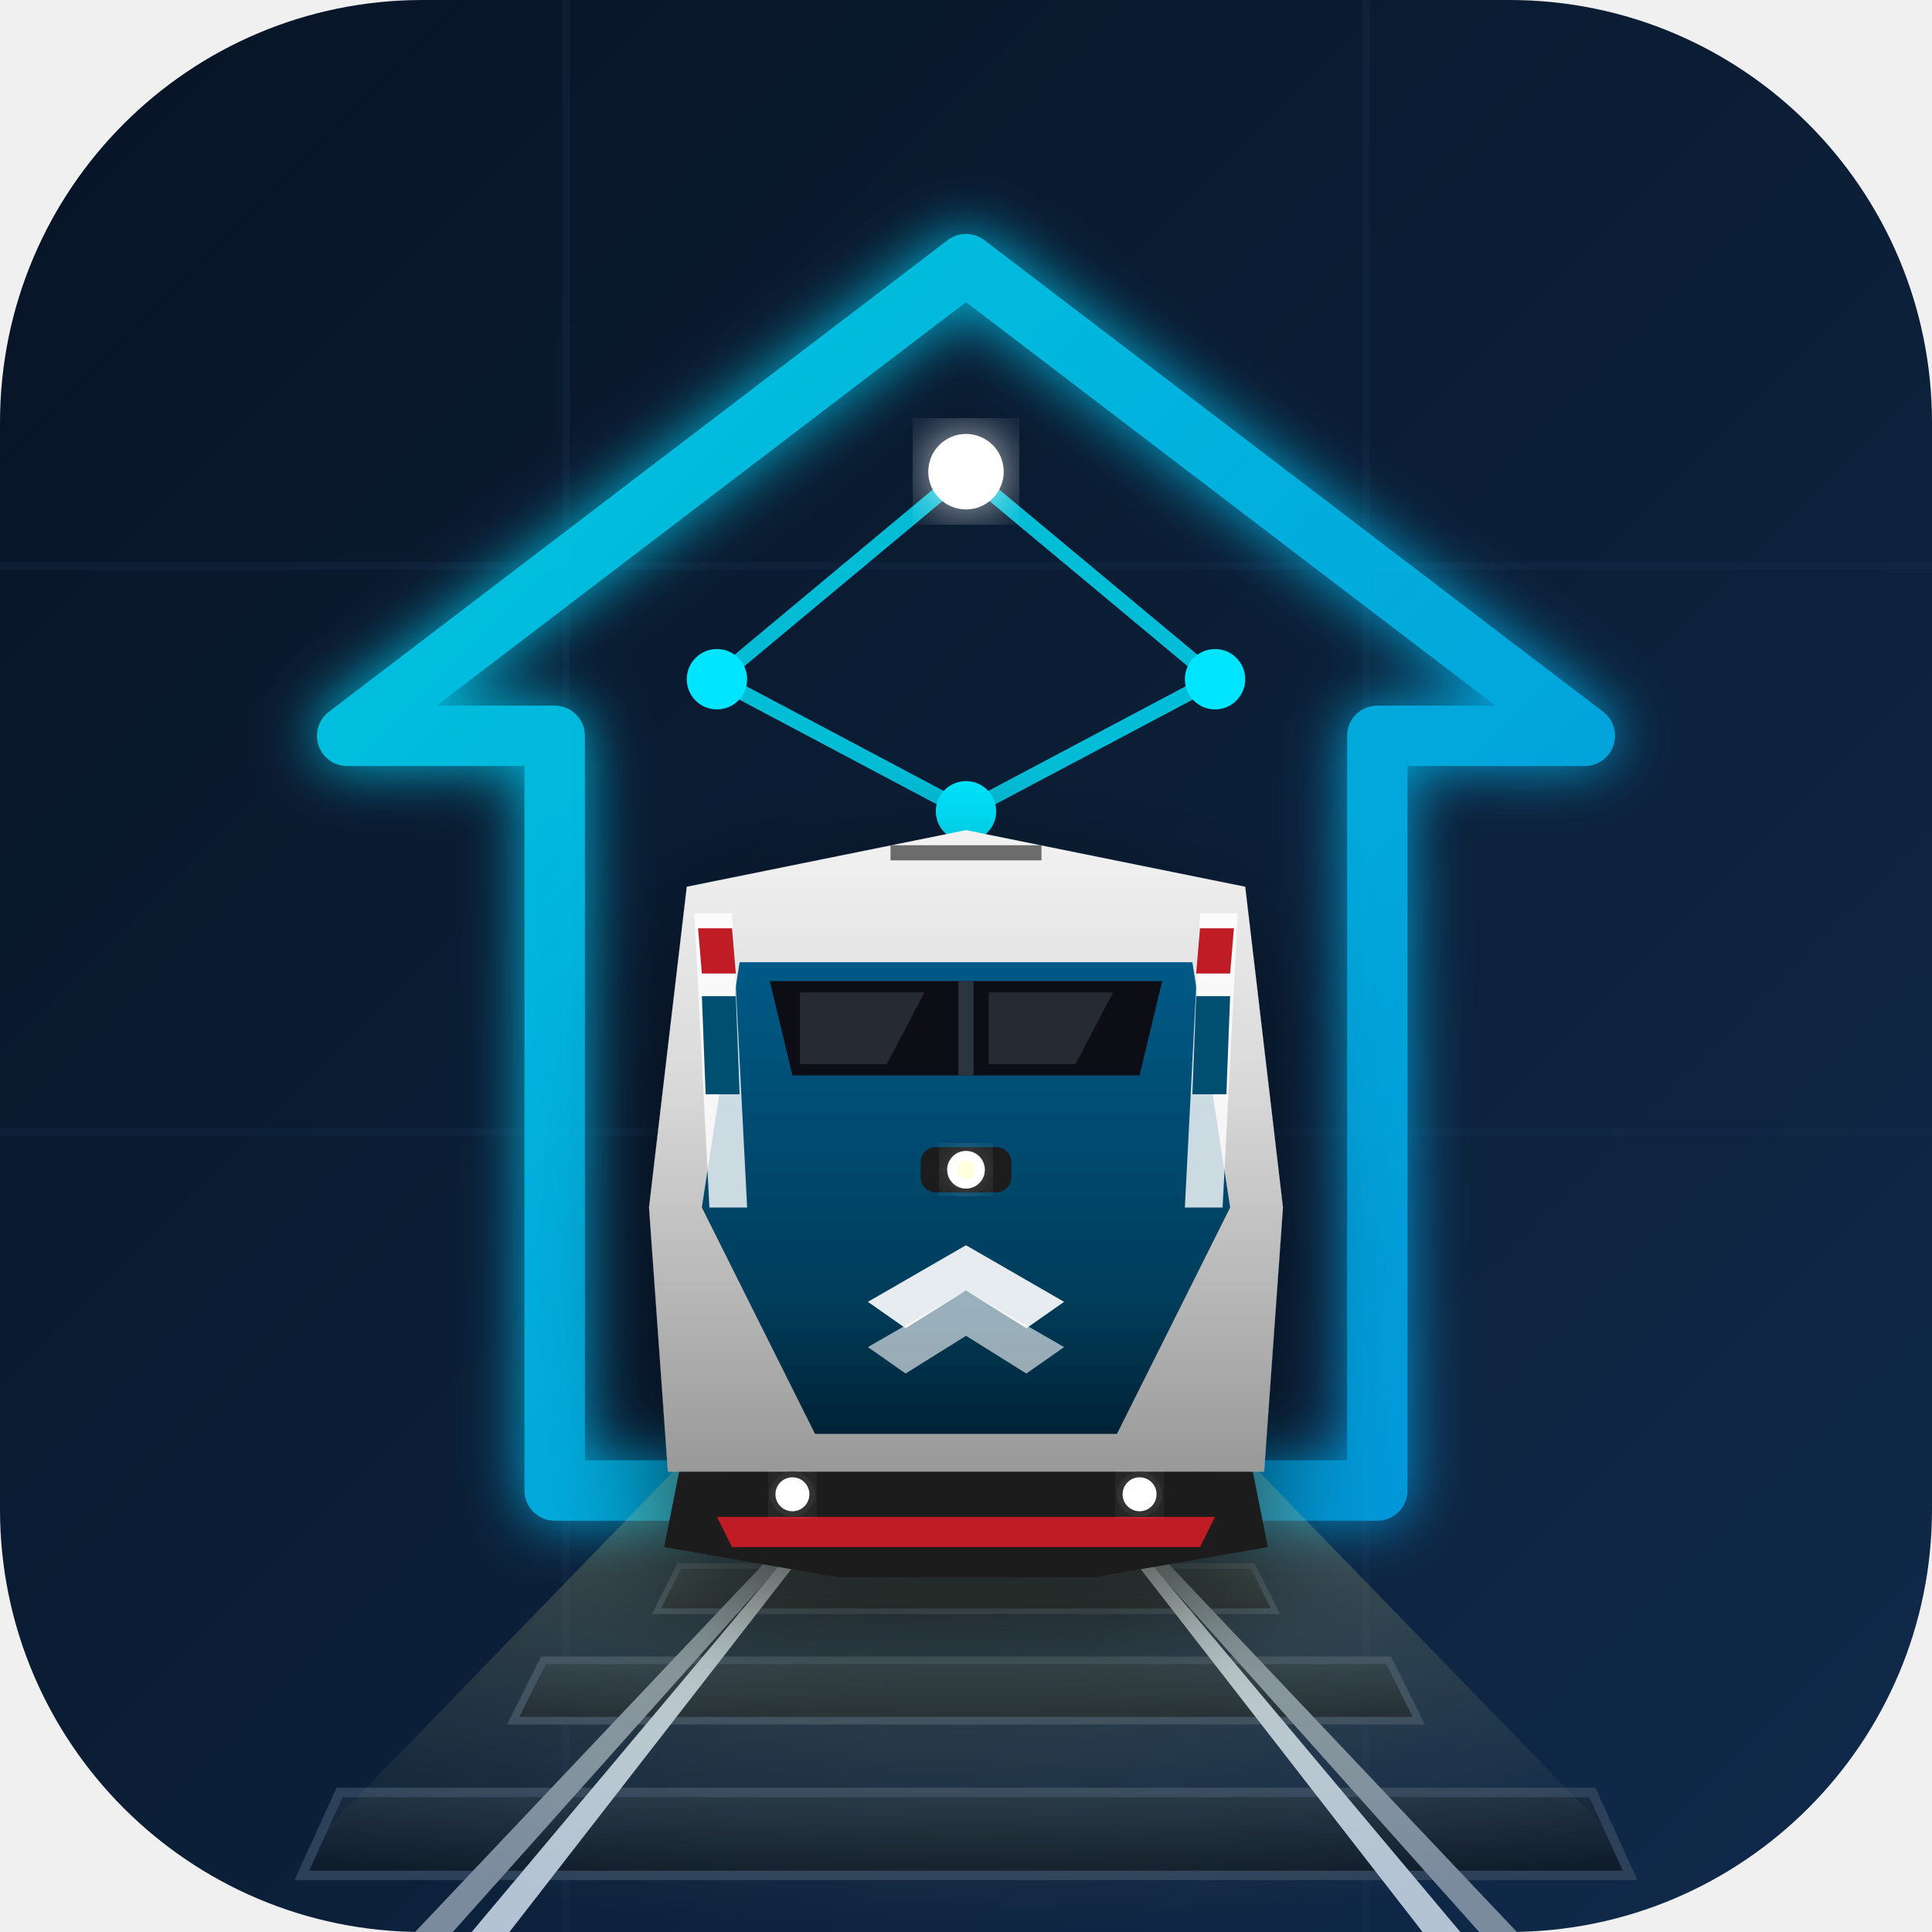
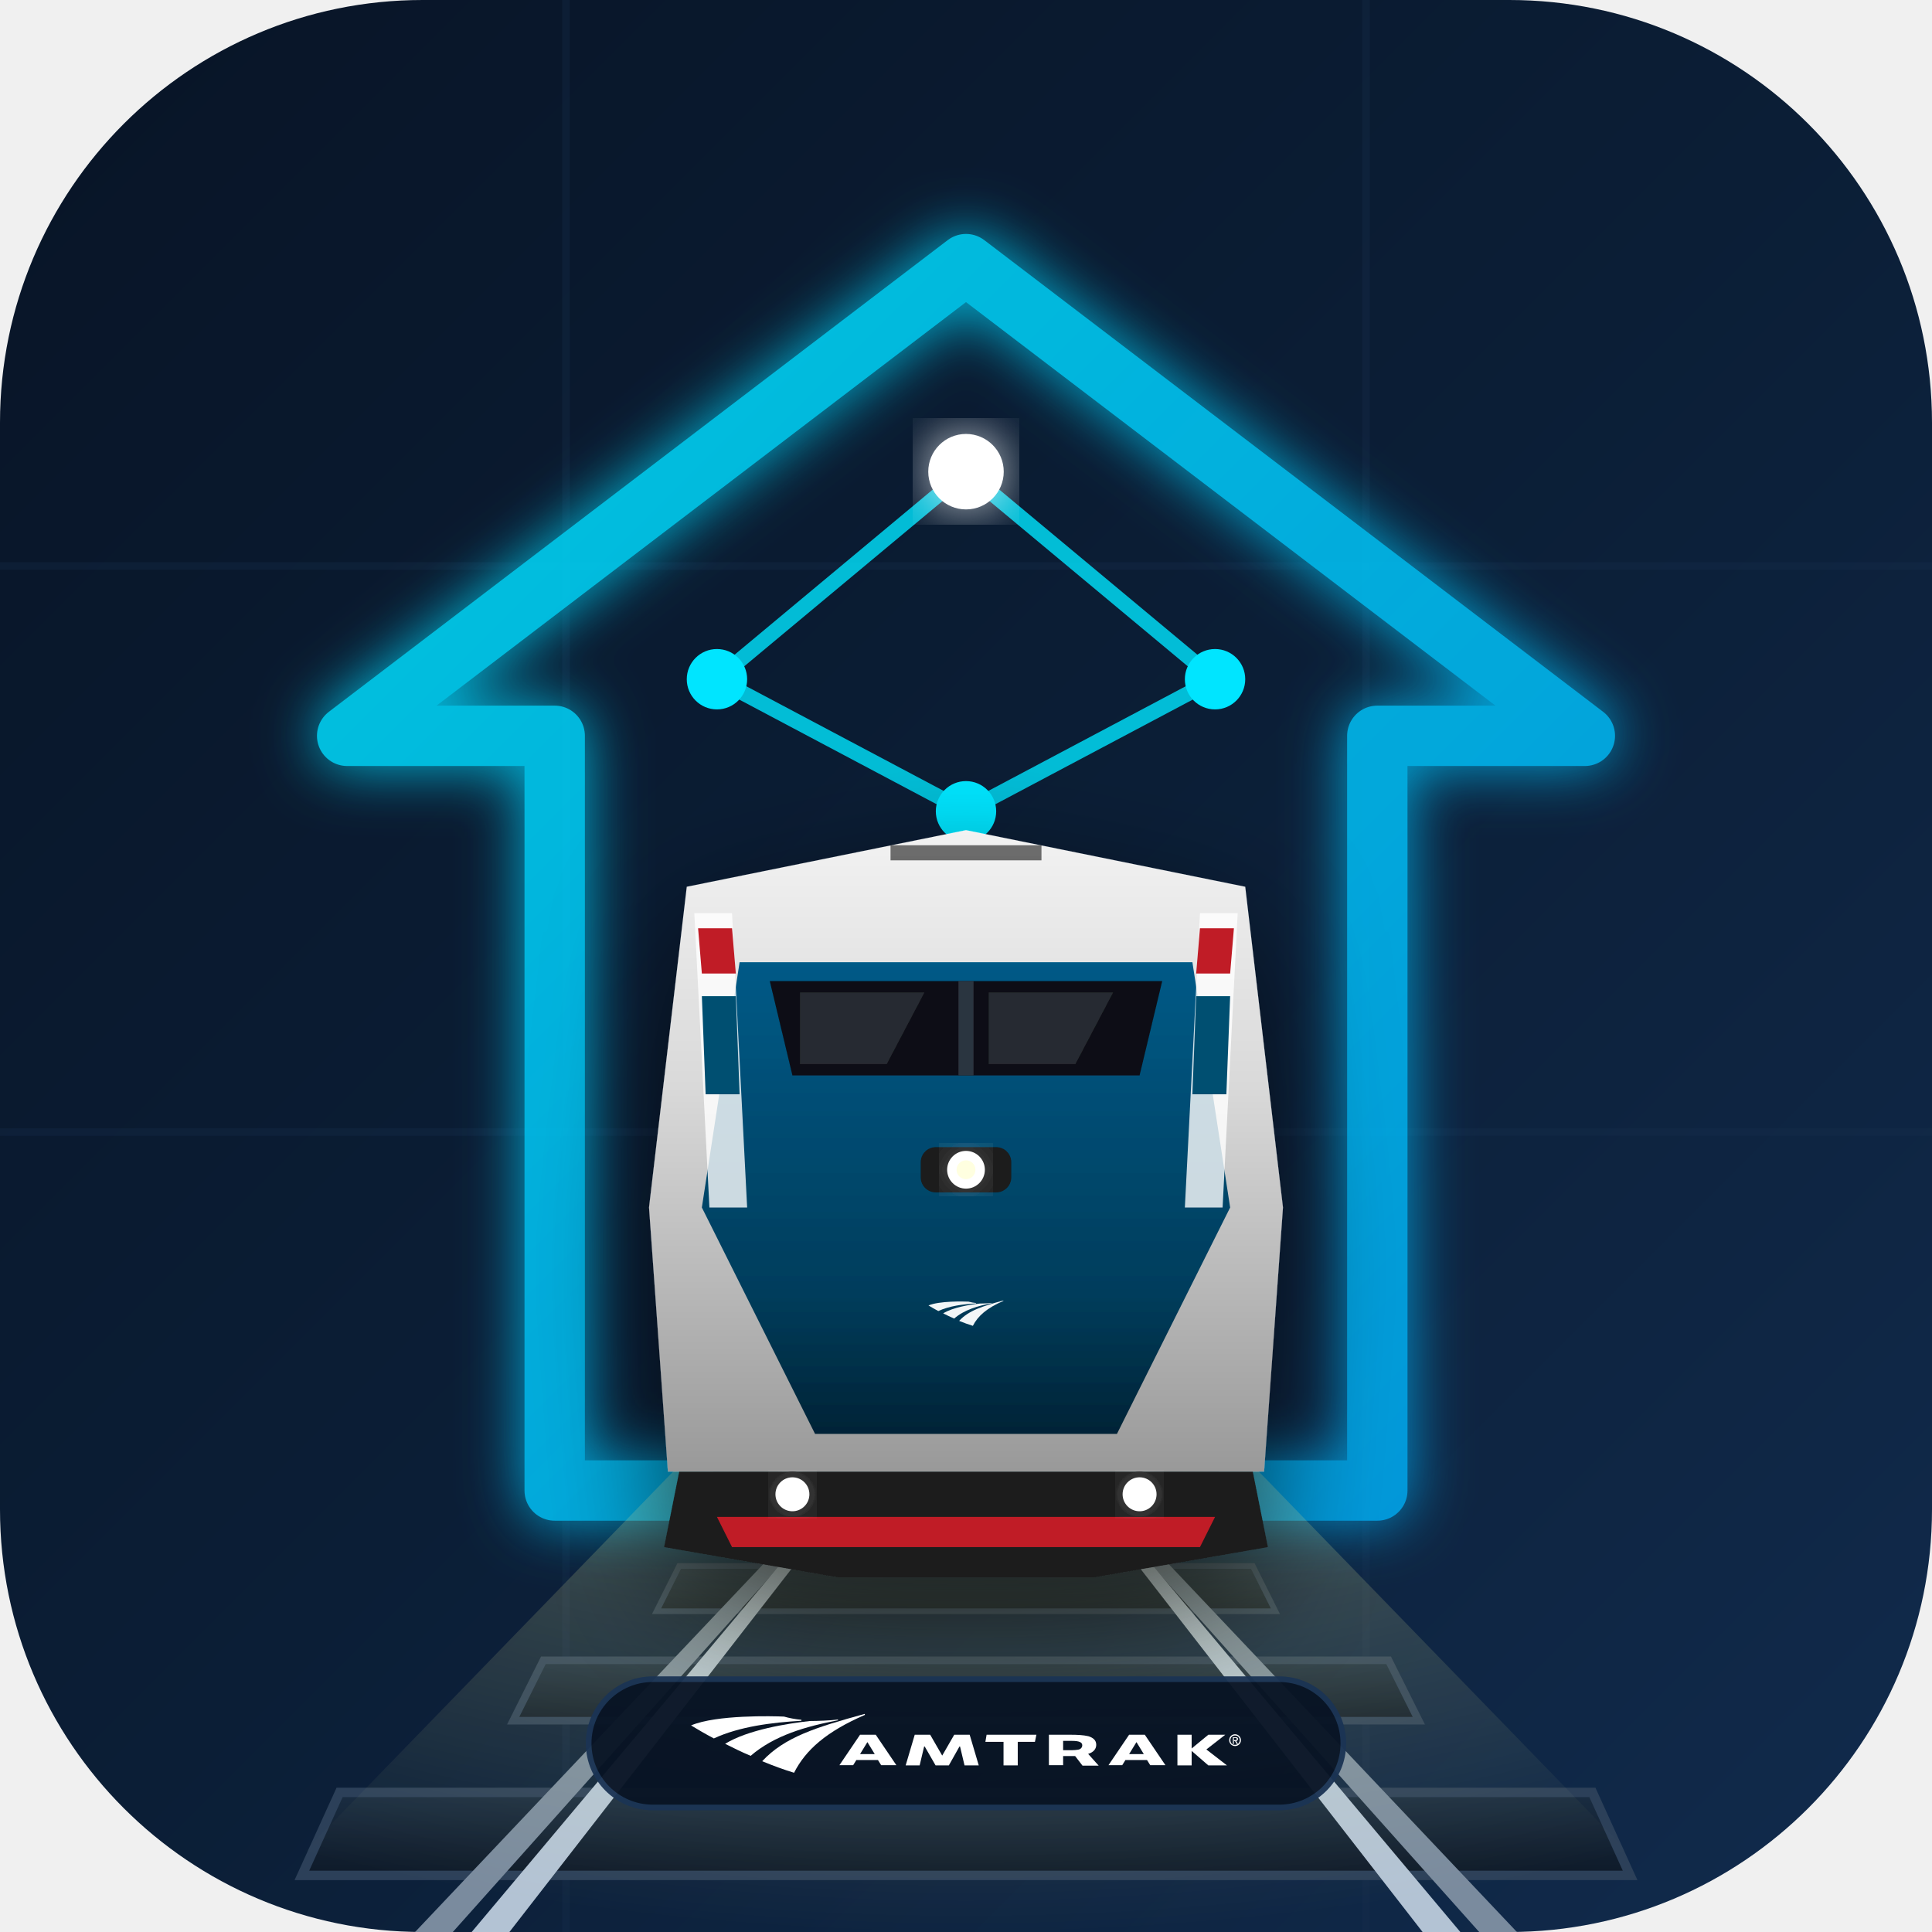
<svg xmlns="http://www.w3.org/2000/svg" viewBox="0 0 512 512" width="100%" height="100%">
  <defs>
    <linearGradient id="bgGrad" x1="0%" y1="0%" x2="100%" y2="100%">
      <stop offset="0%" stop-color="#081426" />
      <stop offset="50%" stop-color="#0B1E36" />
      <stop offset="100%" stop-color="#112B4D" />
    </linearGradient>
    <linearGradient id="haGlow" x1="0%" y1="0%" x2="100%" y2="100%">
      <stop offset="0%" stop-color="#00E5FF" />
      <stop offset="100%" stop-color="#03A9F4" />
    </linearGradient>
    <linearGradient id="trainBody" x1="0%" y1="0%" x2="0%" y2="100%">
      <stop offset="0%" stop-color="#F2F2F2" />
      <stop offset="40%" stop-color="#D9D9D9" />
      <stop offset="100%" stop-color="#999999" />
    </linearGradient>
    <linearGradient id="trainNose" x1="0%" y1="0%" x2="0%" y2="100%">
      <stop offset="0%" stop-color="#005A87" />
      <stop offset="70%" stop-color="#003D5C" />
      <stop offset="100%" stop-color="#002336" />
    </linearGradient>
    <radialGradient id="lightBeam" cx="50%" cy="0%" r="100%">
      <stop offset="0%" stop-color="#FFFFE0" stop-opacity="0.6" />
      <stop offset="50%" stop-color="#FFFFA0" stop-opacity="0.2" />
      <stop offset="100%" stop-color="#FFFFA0" stop-opacity="0" />
    </radialGradient>
    <linearGradient id="trackGrad" x1="0%" y1="0%" x2="0%" y2="100%">
      <stop offset="0%" stop-color="#1A2D42" />
      <stop offset="100%" stop-color="#0E1A29" />
    </linearGradient>
    <filter id="shadow" x="-20%" y="-20%" width="140%" height="140%">
      <feDropShadow dx="0" dy="12" stdDeviation="16" flood-color="#000000" flood-opacity="0.6" />
    </filter>
    <filter id="glow" x="-20%" y="-20%" width="140%" height="140%">
      <feGaussianBlur stdDeviation="8" result="blur" />
      <feComposite in="SourceGraphic" in2="blur" operator="over" />
    </filter>
  </defs>
  <rect width="512" height="512" rx="112" fill="url(#bgGrad)" />
  <path d="M 0,150 L 512,150 M 0,300 L 512,300" stroke="#162E4E" stroke-width="2" opacity="0.3" />
  <path d="M 150,0 L 150,512 M 362,0 L 362,512" stroke="#162E4E" stroke-width="2" opacity="0.3" />
  <path d="M 256,70 L 420,195 L 365,195 L 365,395 L 147,395 L 147,195 L 92,195 Z" fill="none" stroke="url(#haGlow)" stroke-width="16" stroke-linejoin="round" stroke-linecap="round" opacity="0.85" filter="url(#glow)" />
  <line x1="256" y1="125" x2="190" y2="180" stroke="#00E5FF" stroke-width="4" opacity="0.8" />
  <line x1="256" y1="125" x2="322" y2="180" stroke="#00E5FF" stroke-width="4" opacity="0.8" />
  <line x1="190" y1="180" x2="256" y2="215" stroke="#00E5FF" stroke-width="4" opacity="0.8" />
  <line x1="322" y1="180" x2="256" y2="215" stroke="#00E5FF" stroke-width="4" opacity="0.8" />
  <circle cx="256" cy="125" r="10" fill="#FFFFFF" filter="url(#glow)" />
  <circle cx="190" cy="180" r="8" fill="#00E5FF" />
  <circle cx="322" cy="180" r="8" fill="#00E5FF" />
  <circle cx="256" cy="215" r="8" fill="#00E5FF" />
  <polygon points="180,415 332,415 338,427 174,427" fill="url(#trackGrad)" stroke="#2C4059" stroke-width="1.5" />
  <polygon points="144,440 368,440 376,456 136,456" fill="url(#trackGrad)" stroke="#2C4059" stroke-width="2" />
  <polygon points="90,475 422,475 432,497 80,497" fill="url(#trackGrad)" stroke="#2C4059" stroke-width="2.5" />
  <polygon points="216,400 220,400 120,512 110,512" fill="#7A8B9E" />
  <polygon points="296,400 292,400 392,512 402,512" fill="#7A8B9E" />
  <polygon points="219,400 222,400 135,512 125,512" fill="#B3C3D4" />
  <polygon points="293,400 290,400 377,512 387,512" fill="#B3C3D4" />
  <polygon points="256,310 60,512 452,512" fill="url(#lightBeam)" />
  <g filter="url(#shadow)">
    <path d="M 180,390 L 332,390 L 336,410 L 290,418 L 222,418 L 176,410 Z" fill="#1C1C1C" />
    <path d="M 190,402 L 322,402 L 318,410 L 194,410 Z" fill="#C01A26" />
    <path d="M 182,235 C 182,235 256,220 256,220 C 256,220 330,235 330,235 L 340,320 L 335,390 L 177,390 L 172,320 Z" fill="url(#trainBody)" />
    <path d="M 196,255 L 316,255 L 326,320 L 296,380 L 216,380 L 186,320 Z" fill="url(#trainNose)" />
    <path d="M 204,260 L 308,260 L 302,285 L 210,285 Z" fill="#0B0E14" />
    <path d="M 254,260 L 258,260 L 258,285 L 254,285 Z" fill="#2C3540" />
    <polygon points="212,263 245,263 235,282 212,282" fill="#FFFFFF" opacity="0.12" />
    <polygon points="262,263 295,263 285,282 262,282" fill="#FFFFFF" opacity="0.12" />
    <path d="M 184,242 L 194,242 L 198,320 L 188,320 Z" fill="#FFFFFF" opacity="0.8" />
    <path d="M 328,242 L 318,242 L 314,320 L 324,320 Z" fill="#FFFFFF" opacity="0.8" />
    <path d="M 185,246 L 194,246 L 195,258 L 186,258 Z" fill="#C01A26" />
    <path d="M 327,246 L 318,246 L 317,258 L 326,258 Z" fill="#C01A26" />
    <path d="M 186,264 L 195,264 L 196,290 L 187,290 Z" fill="#004F71" />
    <path d="M 326,264 L 317,264 L 316,290 L 325,290 Z" fill="#004F71" />
-     <path d="M 230,345 L 256,330 L 282,345 L 272,352 L 256,342 L 240,352 Z" fill="#FFFFFF" opacity="0.9" />
-     <path d="M 230,357 L 256,342 L 282,357 L 272,364 L 256,354 L 240,364 Z" fill="#FFFFFF" opacity="0.6" />
+     <g fill="#FFFFFF" opacity="0.95" transform="translate(256, 348) scale(0.28) translate(250.5, -502)">
+       <path d="M-215.2,490c-20,5.5-32.7,9.5-41.8,19.3c4.4,1.8,9,3.5,13,4.7c4.7-9.3,13.2-16.8,28.9-23.6L-215.2,490z" />
+       <path d="M-241,492.4c-2.4-0.2-5-0.7-7.1-1.3c-4.4-0.2-27.6-0.8-37.9,3.6c2.8,1.7,5.7,3.4,9.3,5.3c10.3-4.8,23.5-6.5,35.7-7.2V492.4z" />
+       <path d="M-226.1,492.3c-3.2,0.4-8.3,0.6-11.4,0.6c-9.2,1-25.4,3.6-34.6,9.3c3.4,1.7,6.8,3.4,10.4,4.9c9.6-8.3,22.5-12,35.6-14.5C-226.1,492.6-226.1,492.3-226.1,492.3z" />
+     </g>
    <rect x="244" y="304" width="24" height="12" rx="4" fill="#1C1C1C" />
    <circle cx="256" cy="310" r="5" fill="#FFFFFF" filter="url(#glow)" />
    <circle cx="256" cy="310" r="2.5" fill="#FFFFE0" />
    <circle cx="210" cy="396" r="6" fill="#222" />
    <circle cx="210" cy="396" r="4.5" fill="#FFF" filter="url(#glow)" />
    <circle cx="210" cy="396" r="2" fill="#FFF" />
    <circle cx="302" cy="396" r="6" fill="#222" />
    <circle cx="302" cy="396" r="4.5" fill="#FFF" filter="url(#glow)" />
    <circle cx="302" cy="396" r="2" fill="#FFF" />
    <rect x="236" y="224" width="40" height="4" fill="#333" opacity="0.7" />
  </g>
+   <g>
+     <rect x="156" y="445" width="200" height="34" rx="17" fill="#071324" stroke="#1A3354" stroke-width="1.5" opacity="0.95" />
+     <g fill="#FFFFFF" transform="translate(256, 462) scale(0.65) translate(173.9, -502)">
+       <path d="M-215.2,490c-20,5.5-32.7,9.5-41.8,19.3c4.4,1.8,9,3.5,13,4.7c4.7-9.3,13.2-16.8,28.9-23.6L-215.2,490z" />
+       <path d="M-241,492.4c-2.4-0.2-5-0.7-7.1-1.3c-4.4-0.2-27.6-0.8-37.9,3.6c2.8,1.7,5.7,3.4,9.3,5.3c10.3-4.8,23.5-6.5,35.7-7.2V492.4z" />
+       <path d="M-226.1,492.3c-3.2,0.4-8.3,0.6-11.4,0.6c-9.2,1-25.4,3.6-34.6,9.3c3.4,1.7,6.8,3.4,10.4,4.9c9.6-8.3,22.5-12,35.6-14.5C-226.1,492.6-226.1,492.3-226.1,492.3z" />
+       <path d="M-217.1,498.5l-8.4,12.4h5.6l1.3-2.1h8.8l1.3,2.1h6.2l-8.4-12.4H-217.1z M-217.1,506.4l3-4.9l3,4.9H-217.1z" />
+       <polygon points="-178.7,498.5 -183.6,507 -188.5,498.5 -194.8,498.5 -198.5,511 -192.8,511 -190.9,503 -186.3,511 -180.9,511 -176.4,503 -174.5,511 -168.7,511 -172.4,498.5" />
+       <polygon points="-166,501.4 -158.6,501.4 -158.6,511 -152.8,511 -152.8,501.4 -145.8,501.4 -145.2,498.5 -165.5,498.5" />
+       <path d="M-120.8,502.6c0-1.9-1.3-2.9-3.2-3.5c-2.1-0.5-4.7-0.6-7.2-0.6c-4.8,0-8.9,0-8.9,0v12.4h5.8v-3.7h4.9l3,3.9h6.6l-4.3-4.8C-121.7,505.6-120.8,504.1-120.8,502.6z M-128.3,504.6c-0.7,0.1-1.4,0.2-2.5,0.2c-1,0-3.5,0-3.5,0V501c0,0,2.8,0,3.6,0c3,0,4.2,0.6,4.2,1.8C-126.5,503.8-127.3,504.5-128.3,504.6z" />
+       <path d="M-107.4,498.5l-8.4,12.4h5.6l1.3-2.1h8.8l1.3,2.1h6.2l-8.4-12.4H-107.4z M-107.4,506.4l3-4.9l3,4.9H-107.4z" />
+       <polygon points="-68.2,498.5 -75.1,498.5 -81.9,504.1 -81.9,498.5 -87.7,498.5 -87.7,511 -81.9,511 -81.9,505.1 -75.1,511 -67.5,511 -75.9,504.5" />
+       <path d="M-63,500.2c0-0.5-0.4-0.7-1-0.7h-1.1v2.8h0.4V501v-0.4v-0.8h0.6c0.2,0,0.6,0.1,0.6,0.4c0,0.5-0.4,0.5-0.6,0.5h-0.5v0.4h0.4l0.7,1.2h0.5l-0.7-1.2C-63.3,500.9-63,500.7-63,500.2z" />
+       <path d="M-64.2,498.3c-1.3,0-2.4,1-2.4,2.4c0,1.4,1.1,2.4,2.4,2.4s2.4-1,2.4-2.4C-61.8,499.4-62.9,498.3-64.2,498.3z M-64.2,502.6c-1.1,0.1-1.9-0.7-1.9-1.9c0-1.1,0.8-1.9,1.9-1.9s1.9,0.8,1.9,1.9S-63.1,502.6-64.2,502.6z" />
+     </g>
+   </g>
</svg>
